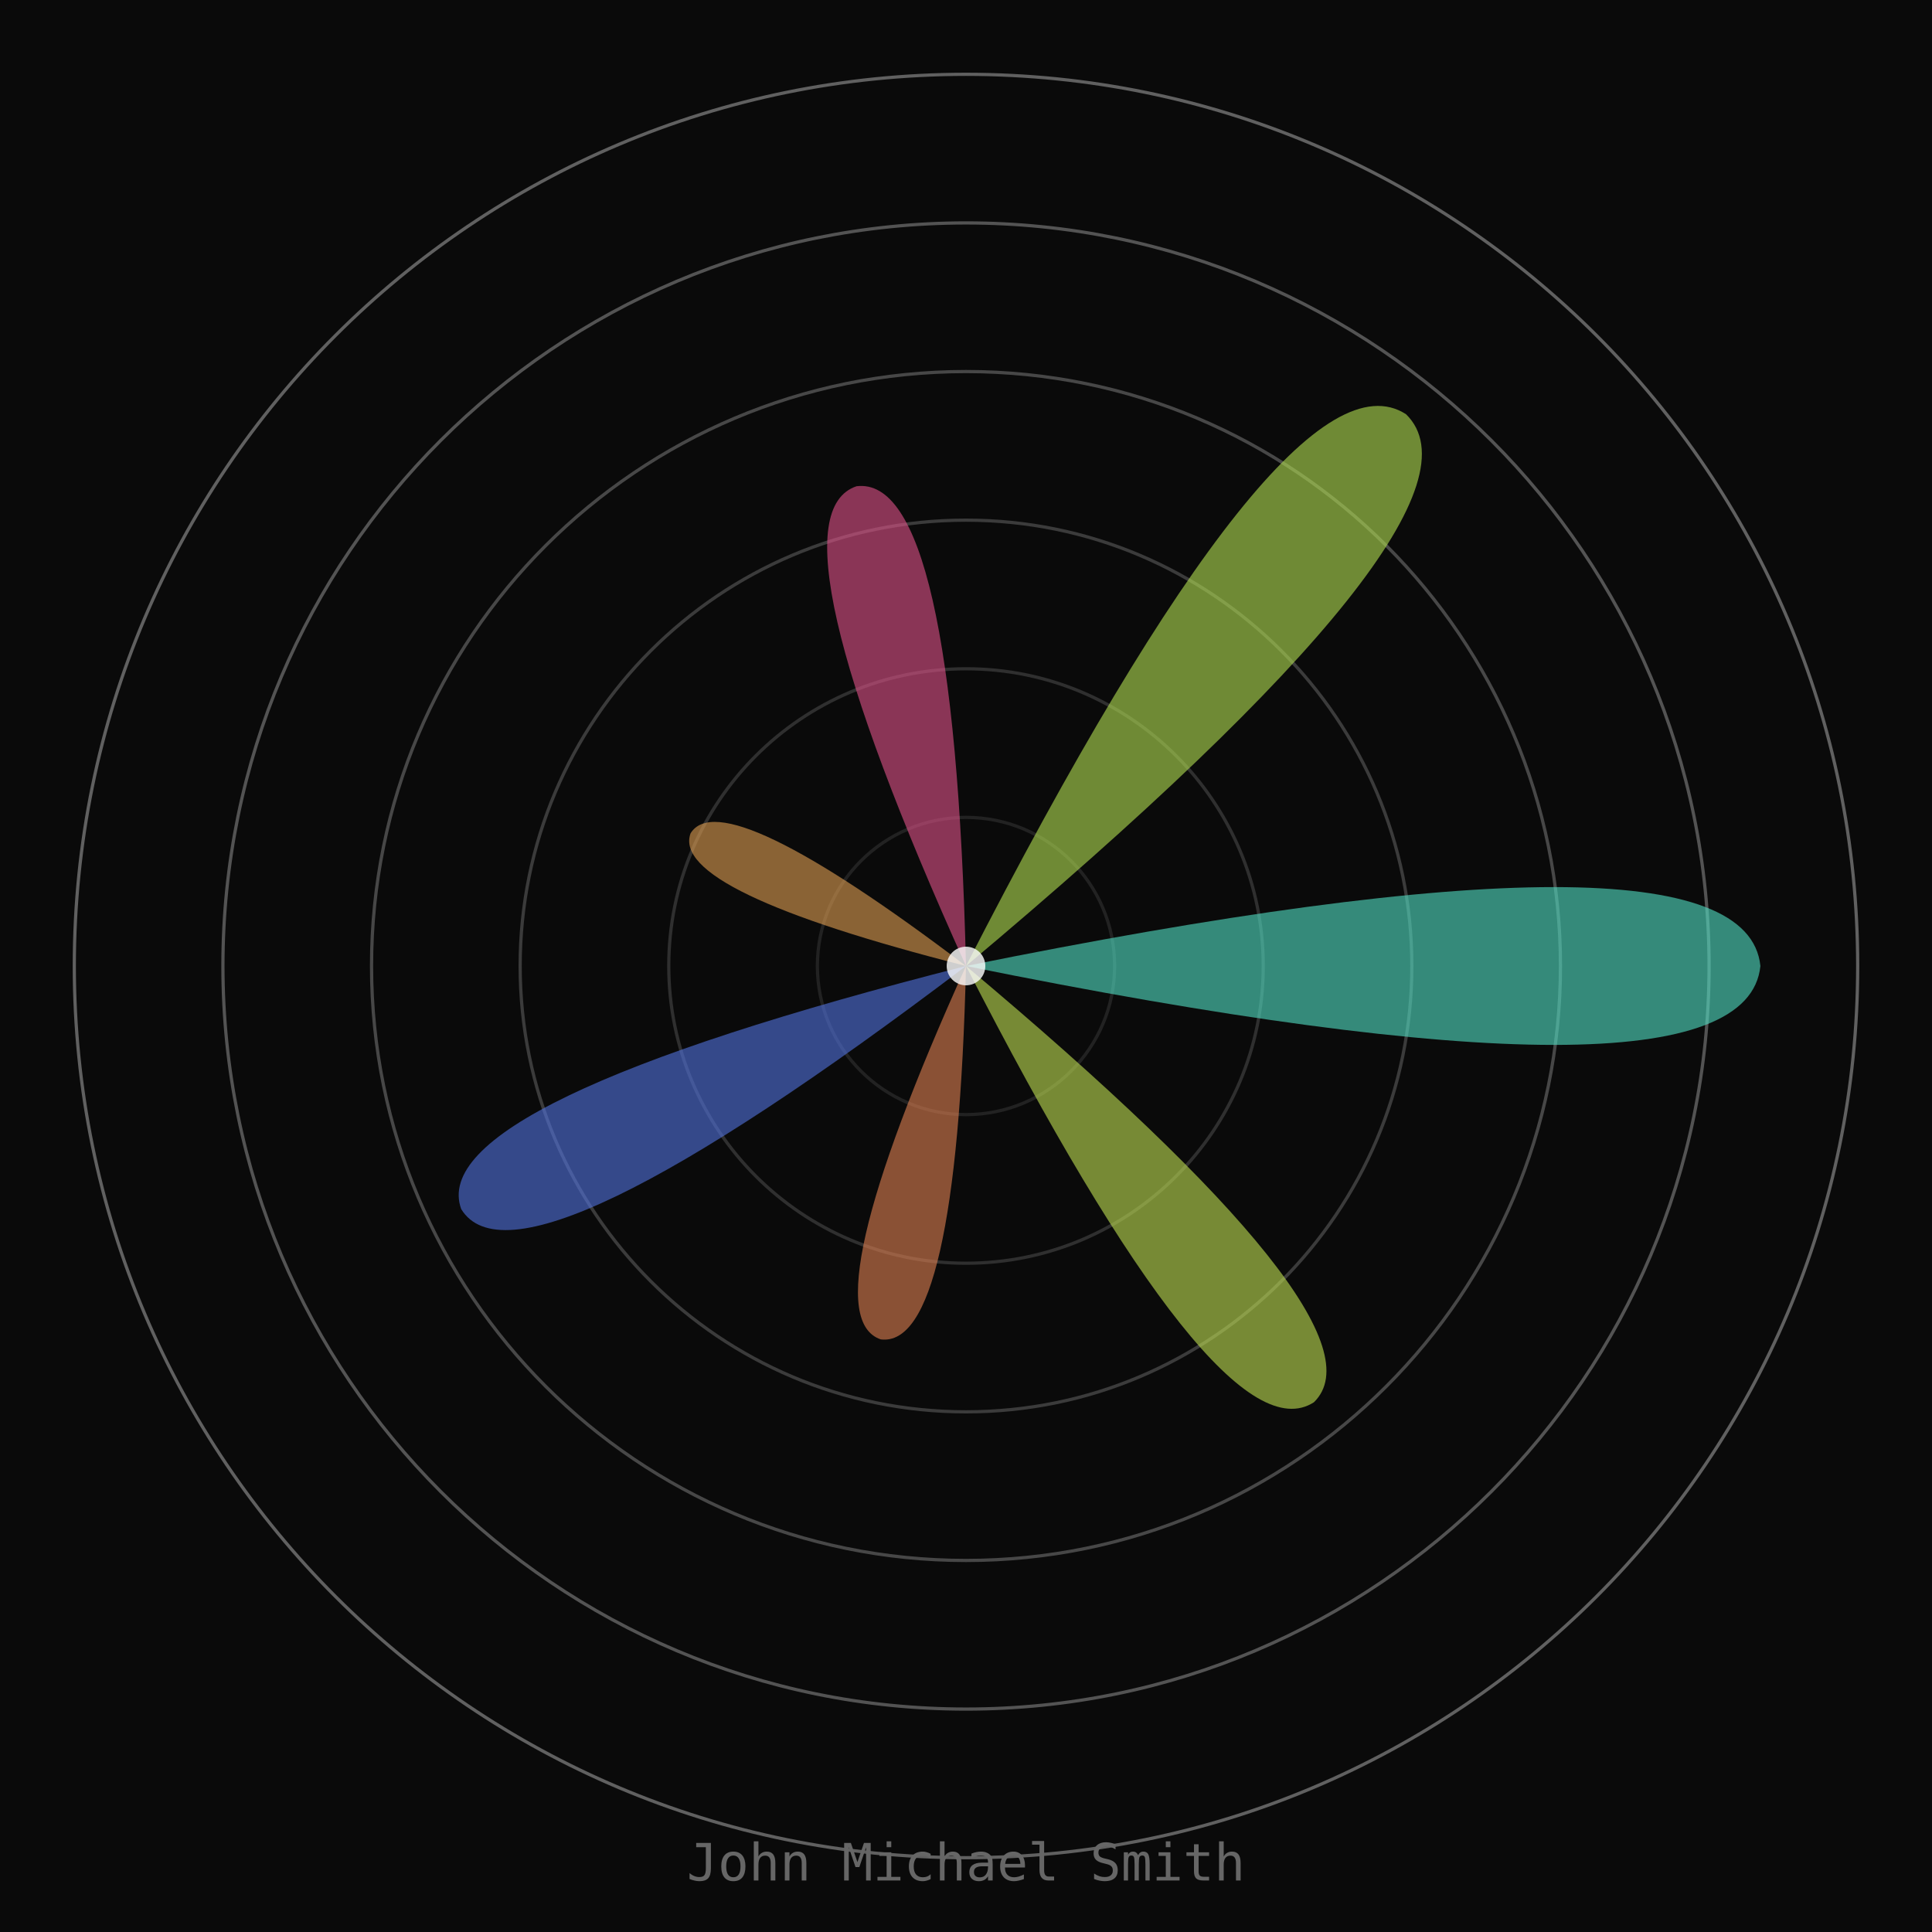
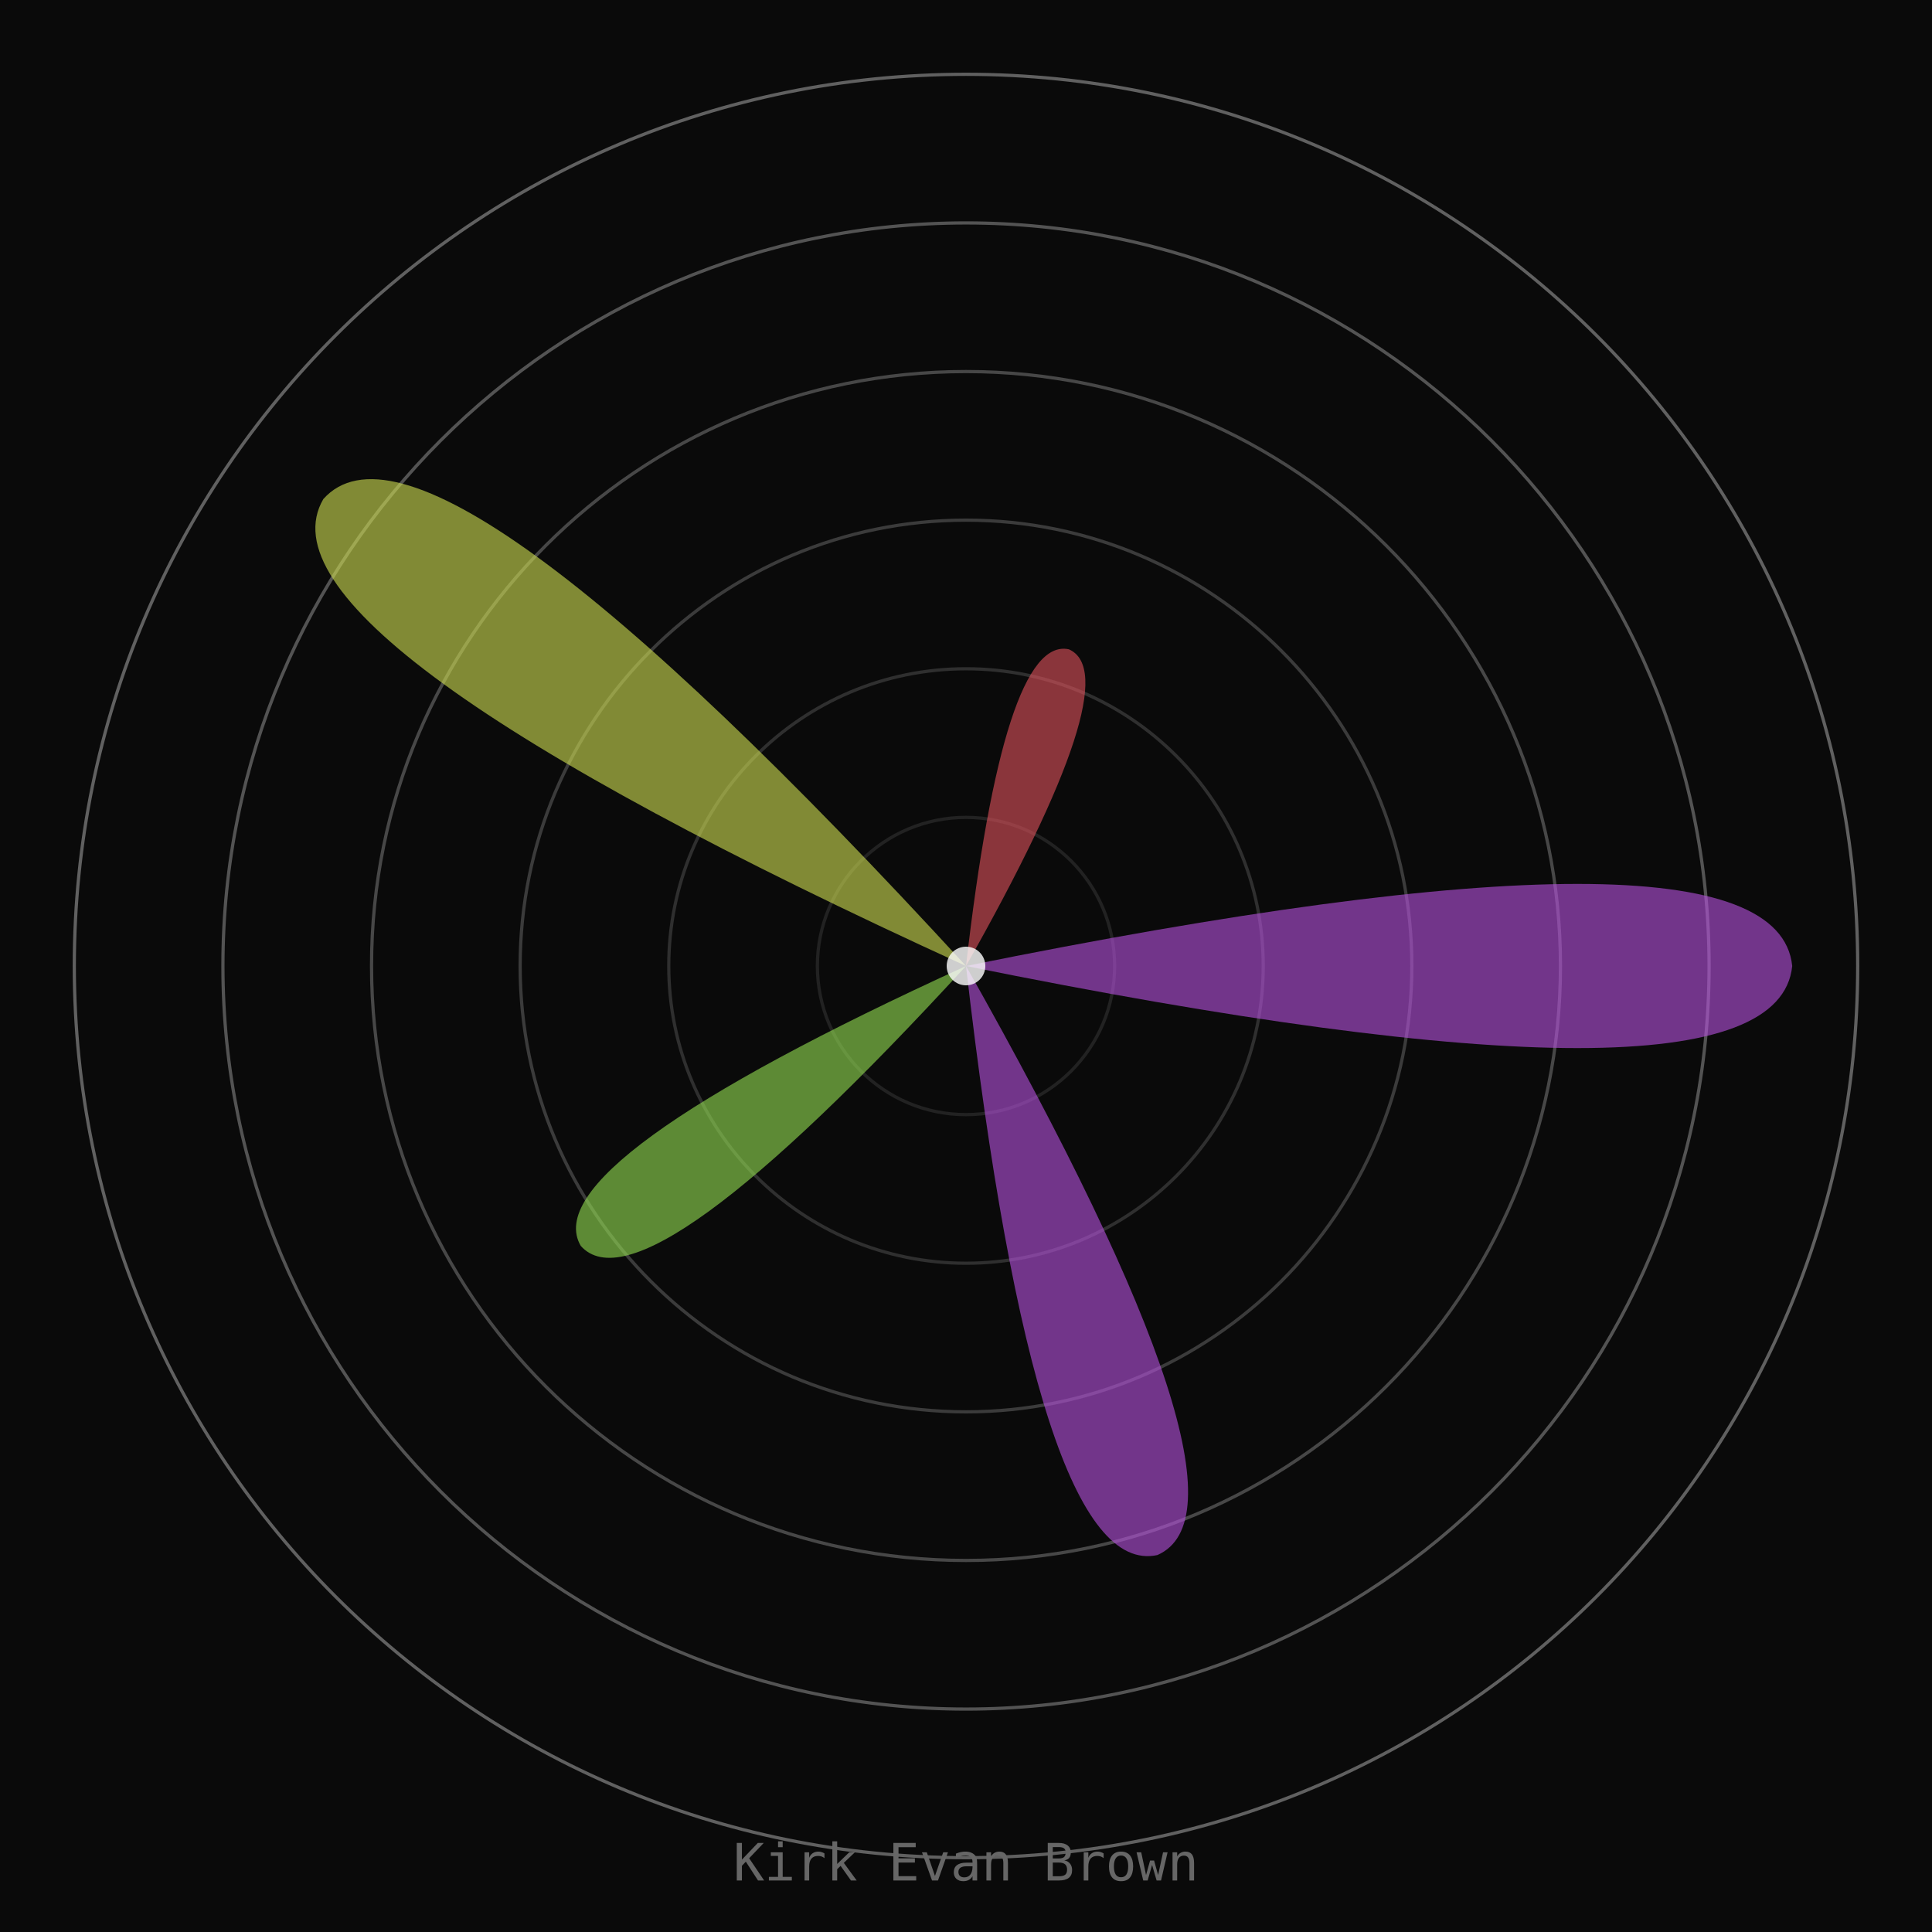
<svg xmlns="http://www.w3.org/2000/svg" width="300" height="300" viewBox="0 0 300 300">
  <rect width="300" height="300" fill="#0a0a0a" />
  <circle cx="150.0" cy="150.0" r="23.077" fill="none" stroke="#ffffff" stroke-width="0.5" opacity="0.1" />
  <circle cx="150.0" cy="150.0" r="46.154" fill="none" stroke="#ffffff" stroke-width="0.5" opacity="0.15" />
  <circle cx="150.0" cy="150.0" r="69.231" fill="none" stroke="#ffffff" stroke-width="0.5" opacity="0.2" />
  <circle cx="150.0" cy="150.0" r="92.308" fill="none" stroke="#ffffff" stroke-width="0.5" opacity="0.25" />
  <circle cx="150.0" cy="150.0" r="115.385" fill="none" stroke="#ffffff" stroke-width="0.5" opacity="0.3" />
  <circle cx="150.0" cy="150.0" r="138.462" fill="none" stroke="#ffffff" stroke-width="0.5" opacity="0.35" />
-   <path d="M150.0,150.0 Q270.894,125.494 273.353,150.0 Q270.894,174.506 150.0,150.0" fill="hsl(168, 70%, 60%)" opacity="0.6" />
-   <path d="M150.0,150.0 Q216.405,205.66 204.024,217.743 Q189.488,227.126 150.0,150.0" fill="hsl(74, 70%, 60%)" opacity="0.6" />
-   <path d="M150.0,150.0 Q148.549,209.453 136.767,207.98 Q125.512,204.195 150.0,150.0" fill="hsl(20, 70%, 60%)" opacity="0.6" />
-   <path d="M150.0,150.0 Q80.678,202.568 71.616,187.748 Q65.679,171.423 150.0,150.0" fill="hsl(226, 70%, 60%)" opacity="0.6" />
-   <path d="M150.0,150.0 Q103.991,138.311 107.23,129.403 Q112.175,121.317 150.0,150.0" fill="hsl(32, 70%, 60%)" opacity="0.6" />
-   <path d="M150.0,150.0 Q118.536,80.367 132.997,75.504 Q148.136,73.611 150.0,150.0" fill="hsl(337, 70%, 60%)" opacity="0.6" />
-   <path d="M150.0,150.0 Q199.943,52.454 218.327,64.32 Q233.987,79.603 150.0,150.0" fill="hsl(79, 70%, 60%)" opacity="0.6" />
+   <path d="M150.0,150.0 Q275.737,124.512 278.294,150.0 Q275.737,175.488 150.0,150.0" fill="hsl(283, 70%, 60%)" opacity="0.6" />
+   <path d="M150.0,150.0 Q197.3,233.741 179.72,241.469 Q160.956,245.55 150.0,150.0" fill="hsl(283, 70%, 60%)" opacity="0.6" />
+   <path d="M150.0,150.0 Q100.007,204.48 90.18,193.462 Q82.738,180.711 150.0,150.0" fill="hsl(92, 70%, 60%)" opacity="0.6" />
+   <path d="M150.0,150.0 Q37.79,98.766 50.205,77.495 Q66.599,59.114 150.0,150.0" fill="hsl(67, 70%, 60%)" opacity="0.6" />
+   <path d="M150.0,150.0 Q155.89,98.631 165.978,100.825 Q175.429,104.979 150.0,150.0" fill="hsl(356, 70%, 60%)" opacity="0.6" />
  <circle cx="150.0" cy="150.0" r="3" fill="#ffffff" opacity="0.8" />
-   <text x="150.0" y="292" text-anchor="middle" fill="#666666" font-size="8" font-family="monospace">John Michael Smith</text>
+   <text x="150.0" y="292" text-anchor="middle" fill="#666666" font-size="8" font-family="monospace">Kirk Evan Brown</text>
</svg>
